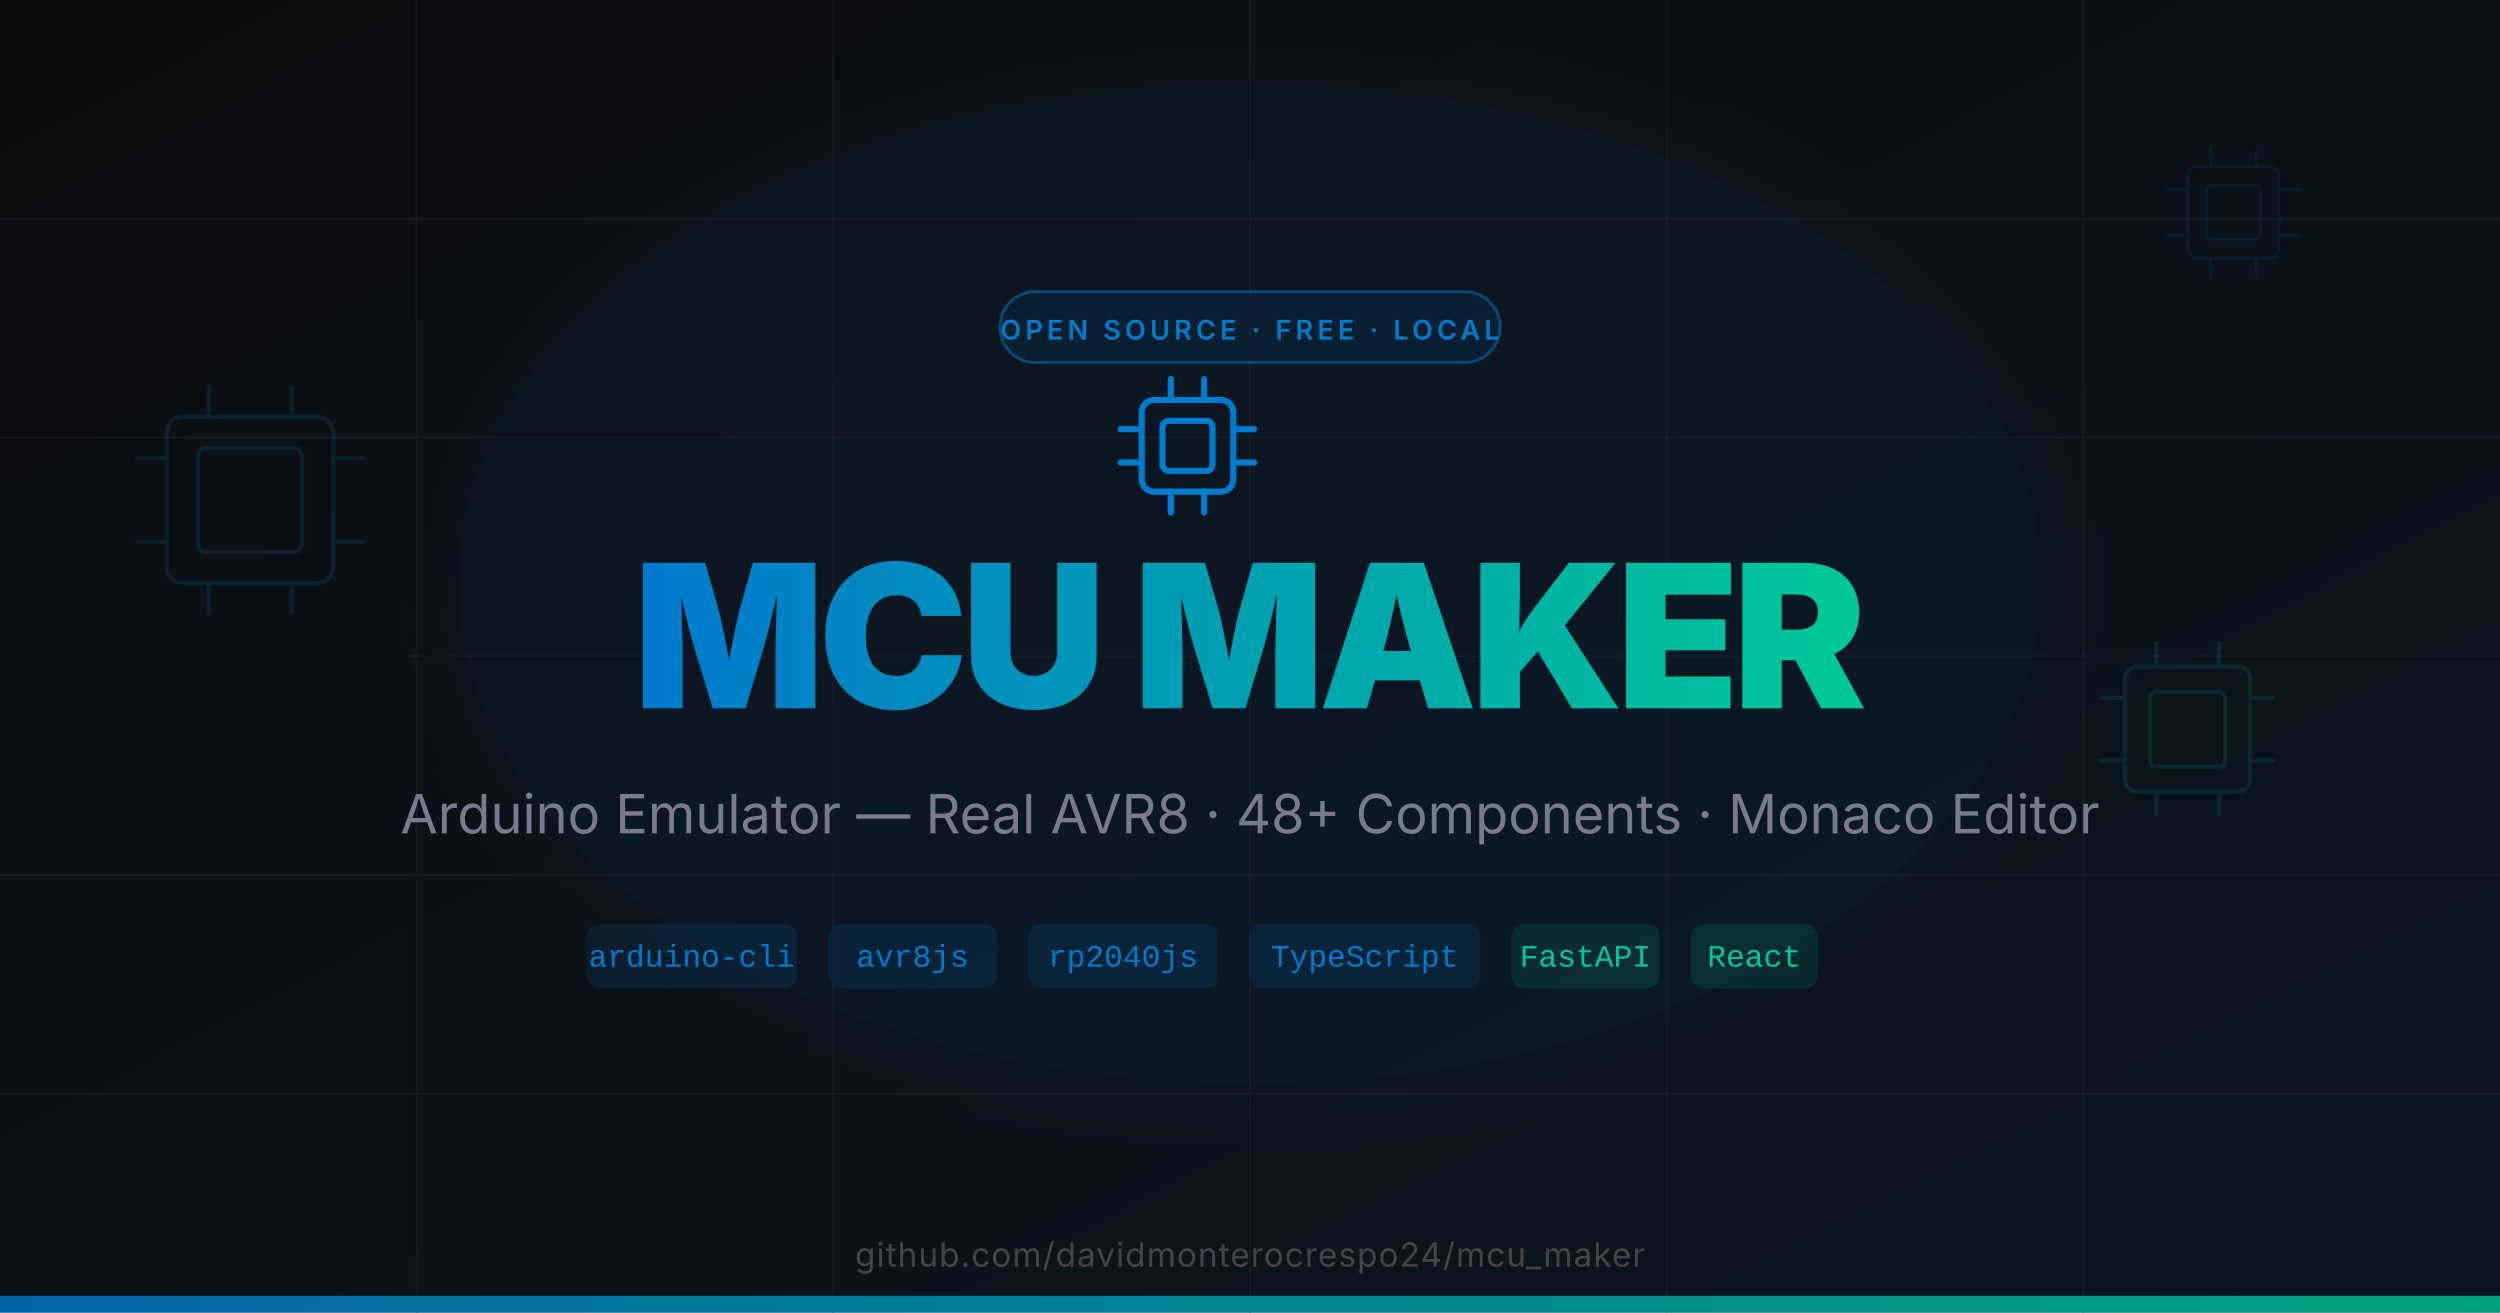
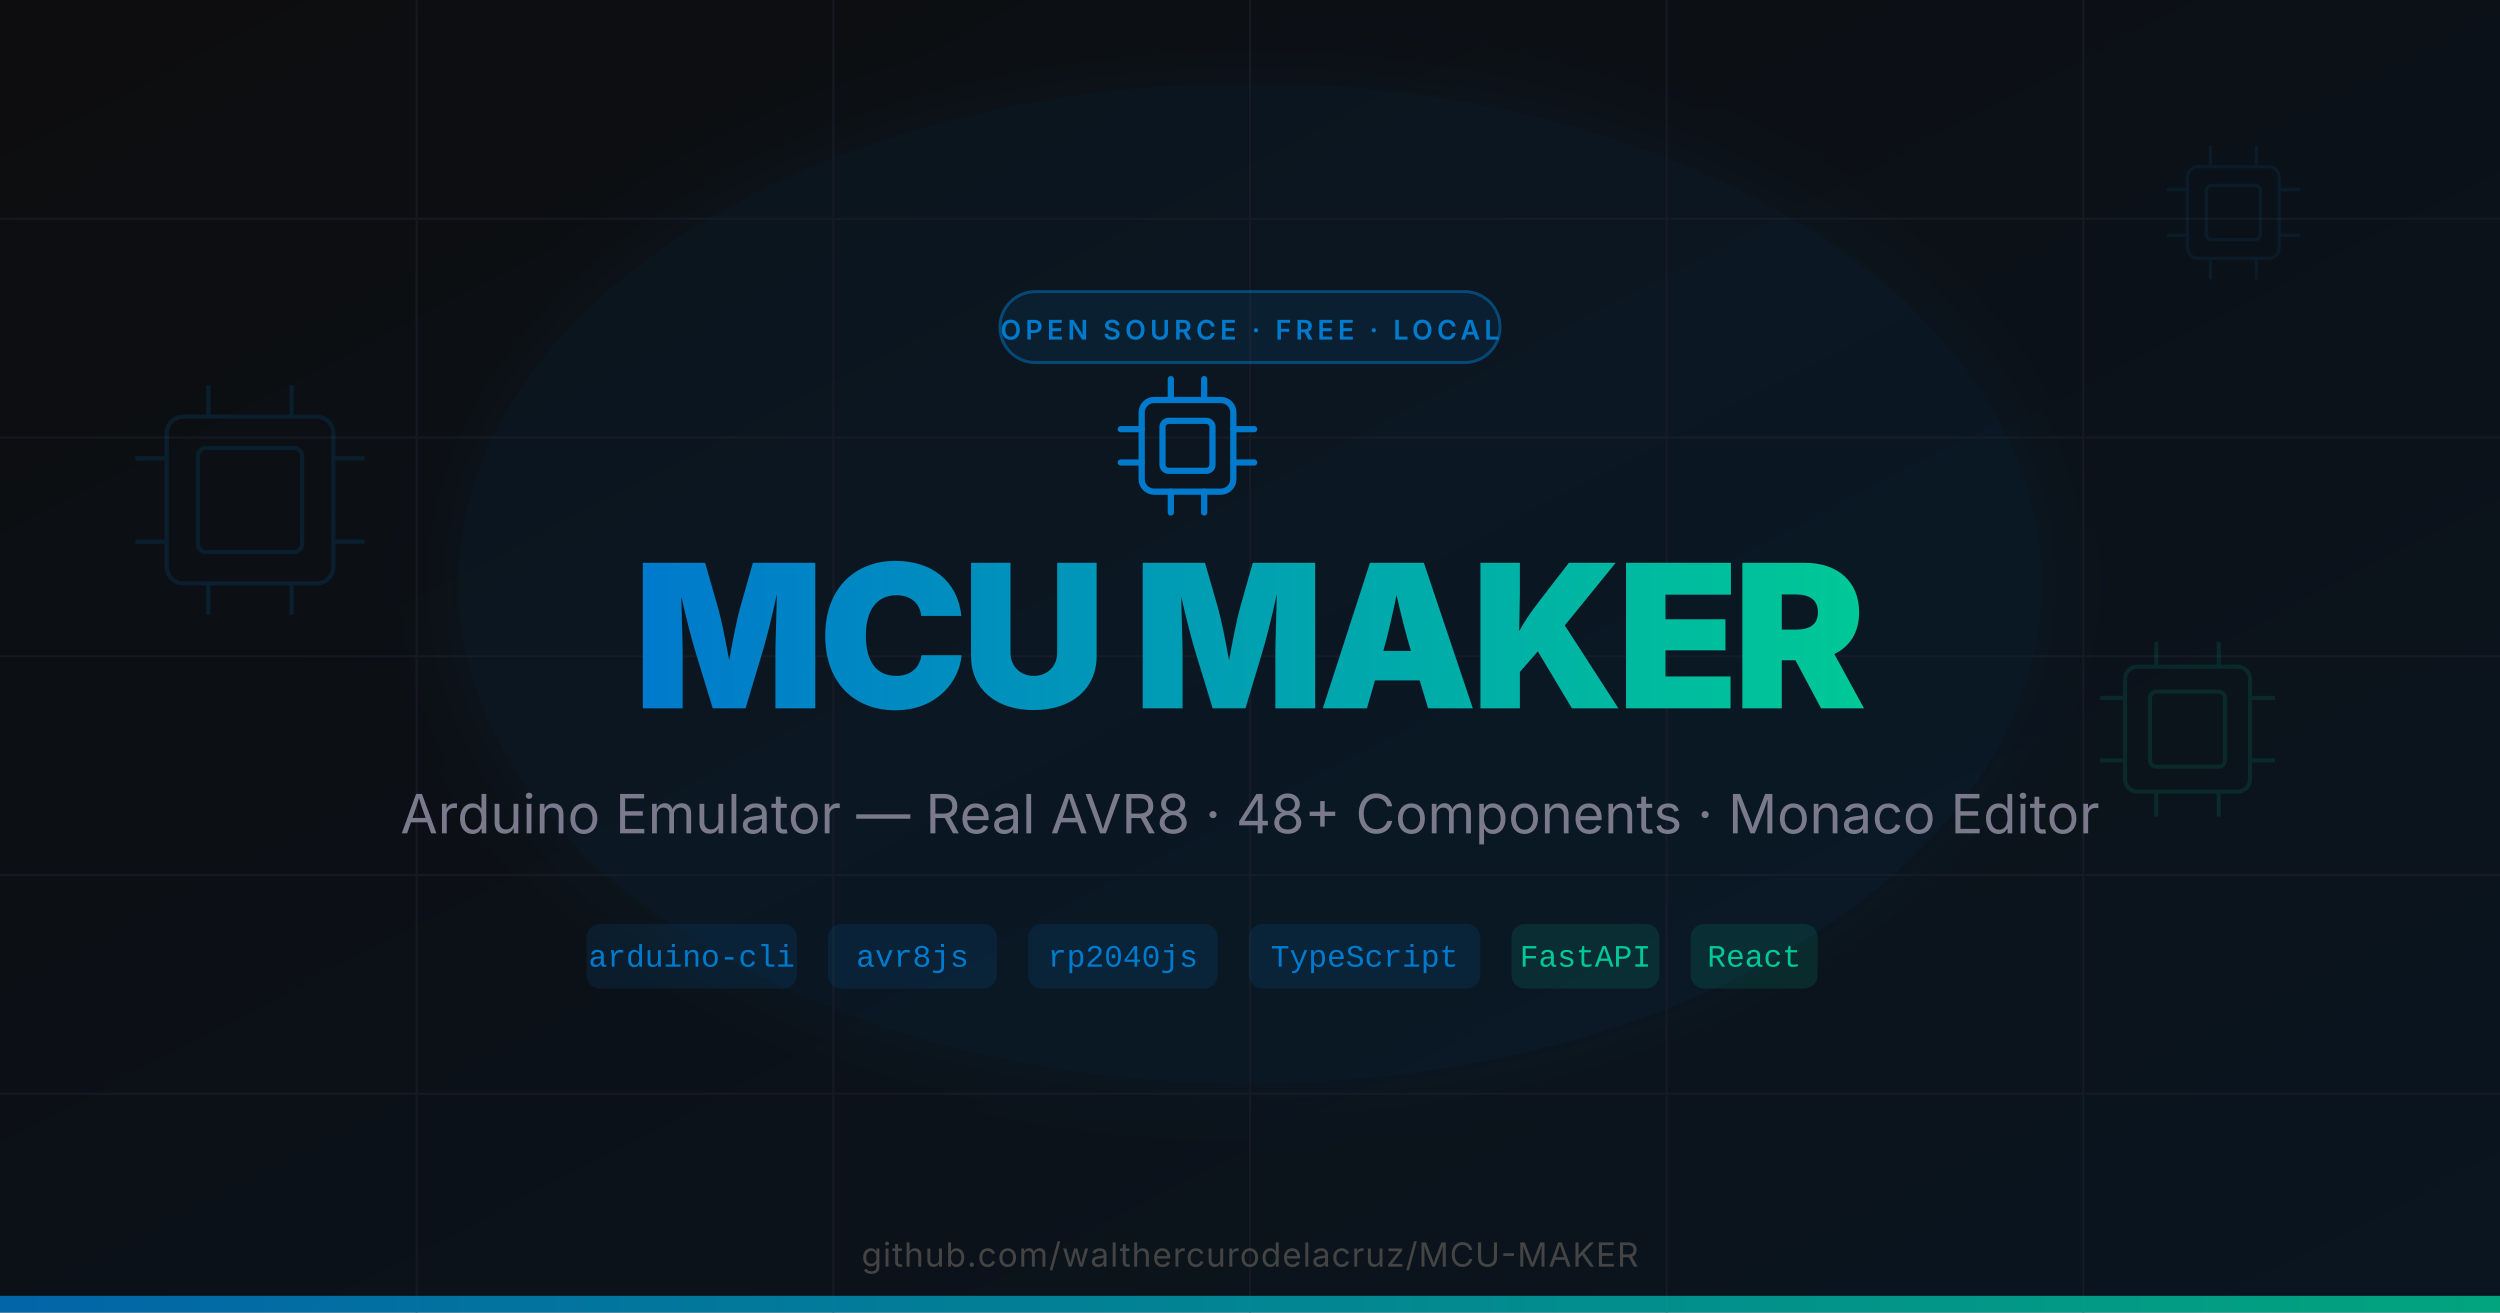
<svg xmlns="http://www.w3.org/2000/svg" viewBox="0 0 1200 630" width="1200" height="630">
  <defs>
    <linearGradient id="bg" x1="0%" y1="0%" x2="100%" y2="100%">
      <stop offset="0%" stop-color="#0d0d0f" />
      <stop offset="100%" stop-color="#0a1520" />
    </linearGradient>
    <linearGradient id="title-grad" x1="0%" y1="0%" x2="100%" y2="0%">
      <stop offset="0%" stop-color="#007acc" />
      <stop offset="100%" stop-color="#00c896" />
    </linearGradient>
    <filter id="glow">
      <feGaussianBlur stdDeviation="20" result="blur" />
      <feMerge>
        <feMergeNode in="blur" />
        <feMergeNode in="SourceGraphic" />
      </feMerge>
    </filter>
  </defs>
  <rect width="1200" height="630" fill="url(#bg)" />
  <ellipse cx="600" cy="280" rx="380" ry="240" fill="#007acc" opacity="0.06" filter="url(#glow)" />
  <g stroke="#1e1e2a" stroke-width="1" opacity="0.6">
    <line x1="0" y1="105" x2="1200" y2="105" />
    <line x1="0" y1="210" x2="1200" y2="210" />
    <line x1="0" y1="315" x2="1200" y2="315" />
    <line x1="0" y1="420" x2="1200" y2="420" />
    <line x1="0" y1="525" x2="1200" y2="525" />
    <line x1="200" y1="0" x2="200" y2="630" />
    <line x1="400" y1="0" x2="400" y2="630" />
    <line x1="600" y1="0" x2="600" y2="630" />
    <line x1="800" y1="0" x2="800" y2="630" />
    <line x1="1000" y1="0" x2="1000" y2="630" />
  </g>
  <g transform="translate(80, 200)" opacity="0.15" stroke="#007acc" stroke-width="2" fill="none">
    <rect x="0" y="0" width="80" height="80" rx="8" />
    <rect x="15" y="15" width="50" height="50" rx="4" />
    <line x1="20" y1="-15" x2="20" y2="0" />
    <line x1="60" y1="-15" x2="60" y2="0" />
    <line x1="20" y1="80" x2="20" y2="95" />
    <line x1="60" y1="80" x2="60" y2="95" />
    <line x1="-15" y1="20" x2="0" y2="20" />
    <line x1="-15" y1="60" x2="0" y2="60" />
    <line x1="80" y1="20" x2="95" y2="20" />
    <line x1="80" y1="60" x2="95" y2="60" />
  </g>
  <g transform="translate(1020, 320)" opacity="0.12" stroke="#00c896" stroke-width="2" fill="none">
    <rect x="0" y="0" width="60" height="60" rx="6" />
    <rect x="12" y="12" width="36" height="36" rx="3" />
    <line x1="15" y1="-12" x2="15" y2="0" />
    <line x1="45" y1="-12" x2="45" y2="0" />
    <line x1="15" y1="60" x2="15" y2="72" />
    <line x1="45" y1="60" x2="45" y2="72" />
    <line x1="-12" y1="15" x2="0" y2="15" />
    <line x1="-12" y1="45" x2="0" y2="45" />
    <line x1="60" y1="15" x2="72" y2="15" />
    <line x1="60" y1="45" x2="72" y2="45" />
  </g>
  <g transform="translate(1050, 80)" opacity="0.10" stroke="#007acc" stroke-width="1.5" fill="none">
    <rect x="0" y="0" width="44" height="44" rx="5" />
    <rect x="9" y="9" width="26" height="26" rx="2.5" />
    <line x1="11" y1="-10" x2="11" y2="0" />
    <line x1="33" y1="-10" x2="33" y2="0" />
    <line x1="11" y1="44" x2="11" y2="54" />
    <line x1="33" y1="44" x2="33" y2="54" />
    <line x1="-10" y1="11" x2="0" y2="11" />
    <line x1="-10" y1="33" x2="0" y2="33" />
    <line x1="44" y1="11" x2="54" y2="11" />
    <line x1="44" y1="33" x2="54" y2="33" />
  </g>
  <rect x="480" y="140" width="240" height="34" rx="17" fill="none" stroke="#007acc" stroke-width="1.5" opacity="0.5" />
  <rect x="481" y="141" width="238" height="32" rx="16" fill="#007acc" opacity="0.1" />
  <text x="600" y="163" text-anchor="middle" font-family="system-ui, -apple-system, sans-serif" font-size="13" font-weight="600" fill="#007acc" letter-spacing="2">OPEN SOURCE · FREE · LOCAL</text>
  <g transform="translate(548, 192)" stroke="#007acc" stroke-width="3" fill="none" stroke-linecap="round">
    <rect x="0" y="0" width="44" height="44" rx="6" />
    <rect x="10" y="10" width="24" height="24" rx="3" />
    <line x1="14" y1="-10" x2="14" y2="0" />
    <line x1="30" y1="-10" x2="30" y2="0" />
    <line x1="14" y1="44" x2="14" y2="54" />
    <line x1="30" y1="44" x2="30" y2="54" />
    <line x1="-10" y1="14" x2="0" y2="14" />
    <line x1="-10" y1="30" x2="0" y2="30" />
    <line x1="44" y1="14" x2="54" y2="14" />
    <line x1="44" y1="30" x2="54" y2="30" />
  </g>
  <text x="600" y="340" text-anchor="middle" font-family="system-ui, -apple-system, 'Segoe UI', sans-serif" font-size="96" font-weight="900" letter-spacing="-3" fill="url(#title-grad)">MCU MAKER</text>
  <text x="600" y="400" text-anchor="middle" font-family="system-ui, -apple-system, sans-serif" font-size="26" font-weight="400" fill="#7a7a8c">
    Arduino Emulator — Real AVR8 · 48+ Components · Monaco Editor
  </text>
  <g font-family="'Consolas', 'Courier New', monospace" font-size="15" fill="#007acc">
    <rect x="282" y="444" width="100" height="30" rx="6" fill="#007acc" opacity="0.12" stroke="#007acc" stroke-width="1" opacity2="0.3" />
    <text x="332" y="464" text-anchor="middle" fill="#007acc">arduino-cli</text>
    <rect x="398" y="444" width="80" height="30" rx="6" fill="#007acc" opacity="0.12" stroke="#007acc" stroke-width="1" />
    <text x="438" y="464" text-anchor="middle" fill="#007acc">avr8js</text>
    <rect x="494" y="444" width="90" height="30" rx="6" fill="#007acc" opacity="0.12" stroke="#007acc" stroke-width="1" />
    <text x="539" y="464" text-anchor="middle" fill="#007acc">rp2040js</text>
    <rect x="600" y="444" width="110" height="30" rx="6" fill="#007acc" opacity="0.12" stroke="#007acc" stroke-width="1" />
    <text x="655" y="464" text-anchor="middle" fill="#007acc">TypeScript</text>
    <rect x="726" y="444" width="70" height="30" rx="6" fill="#00c896" opacity="0.12" stroke="#00c896" stroke-width="1" />
    <text x="761" y="464" text-anchor="middle" fill="#00c896">FastAPI</text>
    <rect x="812" y="444" width="60" height="30" rx="6" fill="#00c896" opacity="0.12" stroke="#00c896" stroke-width="1" />
    <text x="842" y="464" text-anchor="middle" fill="#00c896">React</text>
  </g>
  <rect x="0" y="622" width="1200" height="8" fill="url(#title-grad)" opacity="0.8" />
  <text x="600" y="608" text-anchor="middle" font-family="system-ui, -apple-system, sans-serif" font-size="16" fill="#444" letter-spacing="0.5">
-     github.com/davidmonterocrespo24/mcu_maker
+     github.com/walthercurodelacruz/MCU-MAKER
  </text>
</svg>
